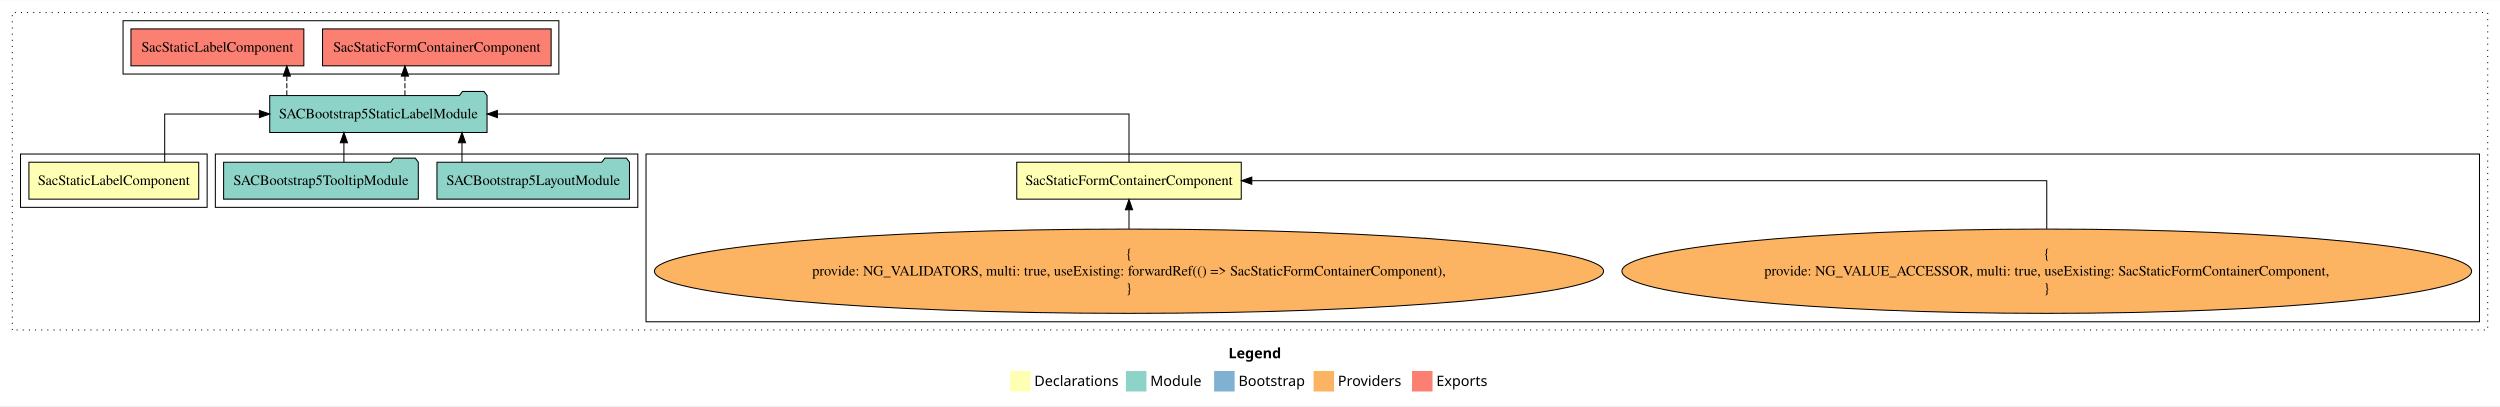
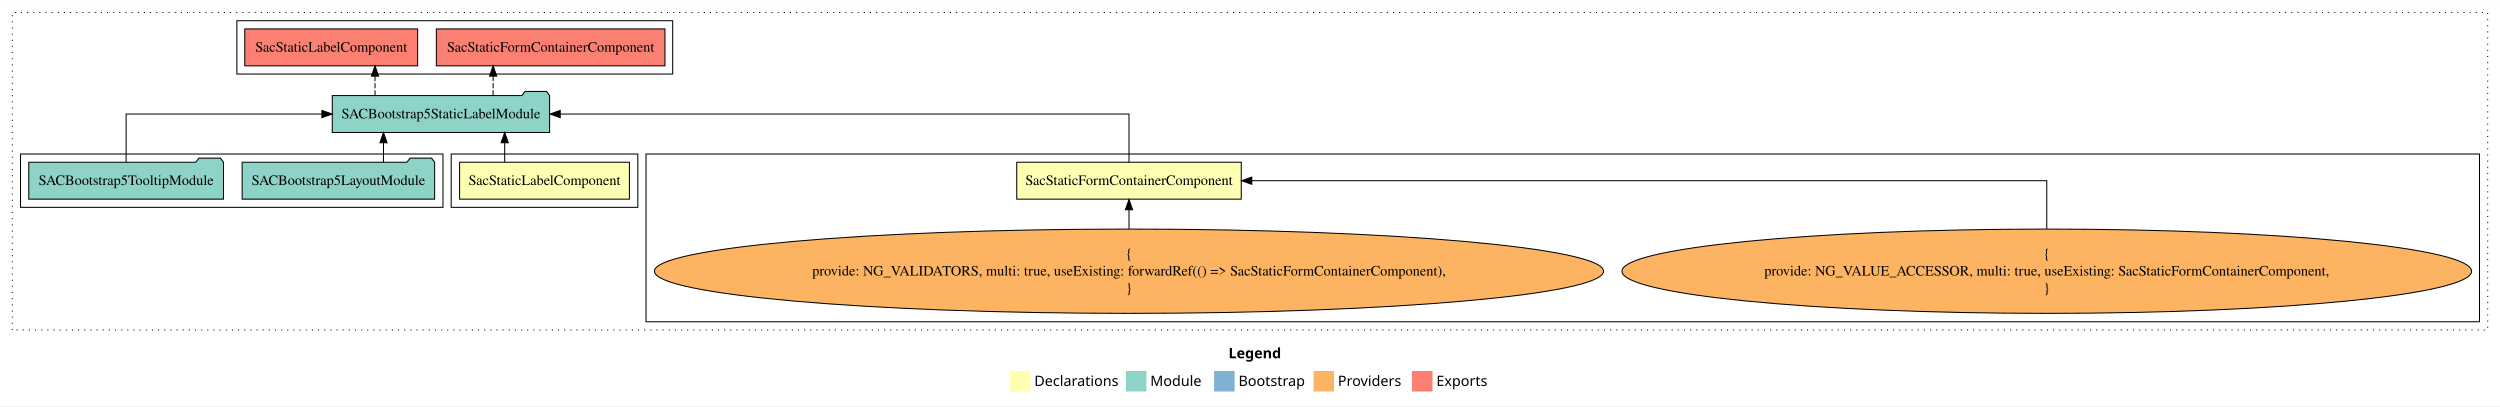
<svg xmlns="http://www.w3.org/2000/svg" width="2438pt" height="396pt" viewBox="0.00 0.00 2438.00 395.59">
  <g id="graph0" class="graph" transform="scale(1 1) rotate(0) translate(4 391.59)">
    <polygon fill="white" stroke="transparent" points="-4,4 -4,-391.59 2434,-391.59 2434,4 -4,4" />
    <text text-anchor="start" x="1194.01" y="-42.4" font-family="Times-12" font-weight="bold" font-size="14.00">Legend</text>
    <polygon fill="#ffffb3" stroke="transparent" points="981,-10 981,-30 1001,-30 1001,-10 981,-10" />
    <text text-anchor="start" x="1004.63" y="-15.4" font-family="Times-12" font-size="14.00">  Declarations</text>
    <polygon fill="#8dd3c7" stroke="transparent" points="1094,-10 1094,-30 1114,-30 1114,-10 1094,-10" />
    <text text-anchor="start" x="1117.73" y="-15.4" font-family="Times-12" font-size="14.00">  Module</text>
    <polygon fill="#80b1d3" stroke="transparent" points="1180,-10 1180,-30 1200,-30 1200,-10 1180,-10" />
    <text text-anchor="start" x="1203.78" y="-15.4" font-family="Times-12" font-size="14.00">  Bootstrap</text>
    <polygon fill="#fdb462" stroke="transparent" points="1277,-10 1277,-30 1297,-30 1297,-10 1277,-10" />
    <text text-anchor="start" x="1300.67" y="-15.4" font-family="Times-12" font-size="14.00">  Providers</text>
    <polygon fill="#fb8072" stroke="transparent" points="1373,-10 1373,-30 1393,-30 1393,-10 1373,-10" />
    <text text-anchor="start" x="1396.73" y="-15.4" font-family="Times-12" font-size="14.00">  Exports</text>
    <g id="clust1" class="cluster">
      <polygon fill="none" stroke="black" stroke-dasharray="1,5" points="8,-70 8,-379.59 2422,-379.59 2422,-70 8,-70" />
    </g>
-     <g id="clust6" class="cluster">
-       <polygon fill="none" stroke="black" points="116,-319.59 116,-371.59 541,-371.59 541,-319.59 116,-319.59" />
-     </g>
    <g id="clust3" class="cluster">
      <polygon fill="none" stroke="black" points="626,-78 626,-241.59 2414,-241.59 2414,-78 626,-78" />
    </g>
+     <g id="clust2" class="cluster">
+       <polygon fill="none" stroke="black" points="436,-189.59 436,-241.59 618,-241.59 618,-189.59 436,-189.59" />
+     </g>
    <g id="clust5" class="cluster">
-       <polygon fill="none" stroke="black" points="206,-189.59 206,-241.59 618,-241.59 618,-189.59 206,-189.59" />
+       <polygon fill="none" stroke="black" points="16,-189.59 16,-241.59 428,-241.59 428,-189.59 16,-189.59" />
    </g>
-     <g id="clust2" class="cluster">
-       <polygon fill="none" stroke="black" points="16,-189.59 16,-241.59 198,-241.59 198,-189.59 16,-189.59" />
+     <g id="clust6" class="cluster">
+       <polygon fill="none" stroke="black" points="227,-319.59 227,-371.59 652,-371.59 652,-319.59 227,-319.59" />
    </g>
    <g id="node1" class="node">
      <polygon fill="#ffffb3" stroke="black" points="1206.47,-233.59 987.53,-233.59 987.53,-197.59 1206.47,-197.59 1206.47,-233.59" />
      <text text-anchor="middle" x="1097" y="-211.39" font-family="Times,serif" font-size="14.00">SacStaticFormContainerComponent</text>
    </g>
    <g id="node3" class="node">
-       <polygon fill="#8dd3c7" stroke="black" points="470.97,-298.59 467.97,-302.59 446.97,-302.59 443.97,-298.59 259.03,-298.59 259.03,-262.59 470.97,-262.59 470.97,-298.59" />
-       <text text-anchor="middle" x="365" y="-276.39" font-family="Times,serif" font-size="14.00">SACBootstrap5StaticLabelModule</text>
+       <polygon fill="#8dd3c7" stroke="black" points="531.97,-298.59 528.97,-302.59 507.97,-302.59 504.97,-298.59 320.03,-298.59 320.03,-262.59 531.97,-262.59 531.97,-298.59" />
+       <text text-anchor="middle" x="426" y="-276.39" font-family="Times,serif" font-size="14.00">SACBootstrap5StaticLabelModule</text>
    </g>
    <g id="edge1" class="edge">
-       <path fill="none" stroke="black" d="M1097,-233.7C1097,-252.93 1097,-280.59 1097,-280.59 1097,-280.59 481.05,-280.59 481.05,-280.59" />
-       <polygon fill="black" stroke="black" points="481.05,-277.09 471.05,-280.59 481.05,-284.09 481.05,-277.09" />
+       <path fill="none" stroke="black" d="M1097,-233.7C1097,-252.93 1097,-280.59 1097,-280.59 1097,-280.59 542.32,-280.59 542.32,-280.59" />
+       <polygon fill="black" stroke="black" points="542.32,-277.09 532.32,-280.59 542.32,-284.09 542.32,-277.09" />
    </g>
    <g id="node2" class="node">
-       <polygon fill="#ffffb3" stroke="black" points="189.8,-233.59 24.2,-233.59 24.2,-197.59 189.8,-197.59 189.8,-233.59" />
-       <text text-anchor="middle" x="107" y="-211.39" font-family="Times,serif" font-size="14.00">SacStaticLabelComponent</text>
+       <polygon fill="#ffffb3" stroke="black" points="609.8,-233.59 444.2,-233.59 444.2,-197.59 609.8,-197.59 609.8,-233.59" />
+       <text text-anchor="middle" x="527" y="-211.39" font-family="Times,serif" font-size="14.00">SacStaticLabelComponent</text>
    </g>
    <g id="edge4" class="edge">
-       <path fill="none" stroke="black" d="M156.62,-233.7C156.62,-252.93 156.62,-280.59 156.62,-280.59 156.62,-280.59 248.98,-280.59 248.98,-280.59" />
-       <polygon fill="black" stroke="black" points="248.98,-284.09 258.98,-280.59 248.98,-277.09 248.98,-284.09" />
+       <path fill="none" stroke="black" d="M488.17,-233.7C488.17,-233.7 488.17,-252.58 488.17,-252.58" />
+       <polygon fill="black" stroke="black" points="484.67,-252.58 488.17,-262.58 491.67,-252.58 484.67,-252.58" />
    </g>
    <g id="node8" class="node">
-       <polygon fill="#fb8072" stroke="black" points="533.47,-363.59 310.53,-363.59 310.53,-327.59 533.47,-327.59 533.47,-363.59" />
-       <text text-anchor="middle" x="422" y="-341.39" font-family="Times,serif" font-size="14.00">SacStaticFormContainerComponent </text>
+       <polygon fill="#fb8072" stroke="black" points="644.47,-363.59 421.53,-363.59 421.53,-327.59 644.47,-327.59 644.47,-363.59" />
+       <text text-anchor="middle" x="533" y="-341.39" font-family="Times,serif" font-size="14.00">SacStaticFormContainerComponent </text>
    </g>
    <g id="edge7" class="edge">
-       <path fill="none" stroke="black" stroke-dasharray="5,2" d="M390.88,-298.7C390.88,-298.7 390.88,-317.58 390.88,-317.58" />
-       <polygon fill="black" stroke="black" points="387.38,-317.58 390.88,-327.58 394.38,-317.58 387.38,-317.58" />
+       <path fill="none" stroke="black" stroke-dasharray="5,2" d="M476.88,-298.7C476.88,-298.7 476.88,-317.58 476.88,-317.58" />
+       <polygon fill="black" stroke="black" points="473.38,-317.58 476.88,-327.58 480.38,-317.58 473.38,-317.58" />
    </g>
    <g id="node9" class="node">
-       <polygon fill="#fb8072" stroke="black" points="292.3,-363.59 123.7,-363.59 123.7,-327.59 292.3,-327.59 292.3,-363.59" />
-       <text text-anchor="middle" x="208" y="-341.39" font-family="Times,serif" font-size="14.00">SacStaticLabelComponent </text>
+       <polygon fill="#fb8072" stroke="black" points="403.3,-363.59 234.7,-363.59 234.7,-327.59 403.3,-327.59 403.3,-363.59" />
+       <text text-anchor="middle" x="319" y="-341.39" font-family="Times,serif" font-size="14.00">SacStaticLabelComponent </text>
    </g>
    <g id="edge8" class="edge">
-       <path fill="none" stroke="black" stroke-dasharray="5,2" d="M275.71,-298.7C275.71,-298.7 275.71,-317.58 275.71,-317.58" />
-       <polygon fill="black" stroke="black" points="272.21,-317.58 275.71,-327.58 279.21,-317.58 272.21,-317.58" />
+       <path fill="none" stroke="black" stroke-dasharray="5,2" d="M361.71,-298.7C361.71,-298.7 361.71,-317.58 361.71,-317.58" />
+       <polygon fill="black" stroke="black" points="358.21,-317.58 361.71,-327.58 365.21,-317.58 358.21,-317.58" />
    </g>
    <g id="node4" class="node">
      <ellipse fill="#fdb462" stroke="black" cx="1992" cy="-127.3" rx="414.29" ry="41.09" />
      <text text-anchor="middle" x="1992" y="-139.9" font-family="Times,serif" font-size="14.00">{</text>
      <text text-anchor="middle" x="1992" y="-123.1" font-family="Times,serif" font-size="14.00">    provide: NG_VALUE_ACCESSOR, multi: true, useExisting: SacStaticFormContainerComponent,</text>
      <text text-anchor="middle" x="1992" y="-106.3" font-family="Times,serif" font-size="14.00">}</text>
    </g>
    <g id="edge2" class="edge">
      <path fill="none" stroke="black" d="M1992,-168.6C1992,-191.58 1992,-215.59 1992,-215.59 1992,-215.59 1216.74,-215.59 1216.74,-215.59" />
      <polygon fill="black" stroke="black" points="1216.74,-212.09 1206.74,-215.59 1216.74,-219.09 1216.74,-212.09" />
    </g>
    <g id="node5" class="node">
      <ellipse fill="#fdb462" stroke="black" cx="1097" cy="-127.3" rx="462.8" ry="41.09" />
      <text text-anchor="middle" x="1097" y="-139.9" font-family="Times,serif" font-size="14.00">{</text>
      <text text-anchor="middle" x="1097" y="-123.1" font-family="Times,serif" font-size="14.00">    provide: NG_VALIDATORS, multi: true, useExisting: forwardRef(() =&gt; SacStaticFormContainerComponent),</text>
      <text text-anchor="middle" x="1097" y="-106.3" font-family="Times,serif" font-size="14.00">}</text>
    </g>
    <g id="edge3" class="edge">
      <path fill="none" stroke="black" d="M1097,-168.6C1097,-168.6 1097,-187.26 1097,-187.26" />
      <polygon fill="black" stroke="black" points="1093.5,-187.26 1097,-197.26 1100.5,-187.26 1093.5,-187.26" />
    </g>
    <g id="node6" class="node">
-       <polygon fill="#8dd3c7" stroke="black" points="609.87,-233.59 606.87,-237.59 585.87,-237.59 582.87,-233.59 422.13,-233.59 422.13,-197.59 609.87,-197.59 609.87,-233.59" />
-       <text text-anchor="middle" x="516" y="-211.39" font-family="Times,serif" font-size="14.00">SACBootstrap5LayoutModule</text>
+       <polygon fill="#8dd3c7" stroke="black" points="419.87,-233.59 416.87,-237.59 395.87,-237.59 392.87,-233.59 232.13,-233.59 232.13,-197.59 419.87,-197.59 419.87,-233.59" />
+       <text text-anchor="middle" x="326" y="-211.39" font-family="Times,serif" font-size="14.00">SACBootstrap5LayoutModule</text>
    </g>
    <g id="edge5" class="edge">
-       <path fill="none" stroke="black" d="M446.52,-233.7C446.52,-233.7 446.52,-252.58 446.52,-252.58" />
-       <polygon fill="black" stroke="black" points="443.02,-252.58 446.52,-262.58 450.02,-252.58 443.02,-252.58" />
+       <path fill="none" stroke="black" d="M369.98,-233.7C369.98,-233.7 369.98,-252.58 369.98,-252.58" />
+       <polygon fill="black" stroke="black" points="366.48,-252.58 369.98,-262.58 373.48,-252.58 366.48,-252.58" />
    </g>
    <g id="node7" class="node">
-       <polygon fill="#8dd3c7" stroke="black" points="403.94,-233.59 400.94,-237.59 379.94,-237.59 376.94,-233.59 214.06,-233.59 214.06,-197.59 403.94,-197.59 403.94,-233.59" />
-       <text text-anchor="middle" x="309" y="-211.39" font-family="Times,serif" font-size="14.00">SACBootstrap5TooltipModule</text>
+       <polygon fill="#8dd3c7" stroke="black" points="213.94,-233.59 210.94,-237.59 189.94,-237.59 186.94,-233.59 24.06,-233.59 24.06,-197.59 213.94,-197.59 213.94,-233.59" />
+       <text text-anchor="middle" x="119" y="-211.39" font-family="Times,serif" font-size="14.00">SACBootstrap5TooltipModule</text>
    </g>
    <g id="edge6" class="edge">
-       <path fill="none" stroke="black" d="M331.37,-233.7C331.37,-233.7 331.37,-252.58 331.37,-252.58" />
-       <polygon fill="black" stroke="black" points="327.87,-252.58 331.37,-262.58 334.87,-252.58 327.87,-252.58" />
+       <path fill="none" stroke="black" d="M119,-233.7C119,-252.93 119,-280.59 119,-280.59 119,-280.59 309.92,-280.59 309.92,-280.59" />
+       <polygon fill="black" stroke="black" points="309.92,-284.09 319.92,-280.59 309.92,-277.09 309.92,-284.09" />
    </g>
  </g>
</svg>
